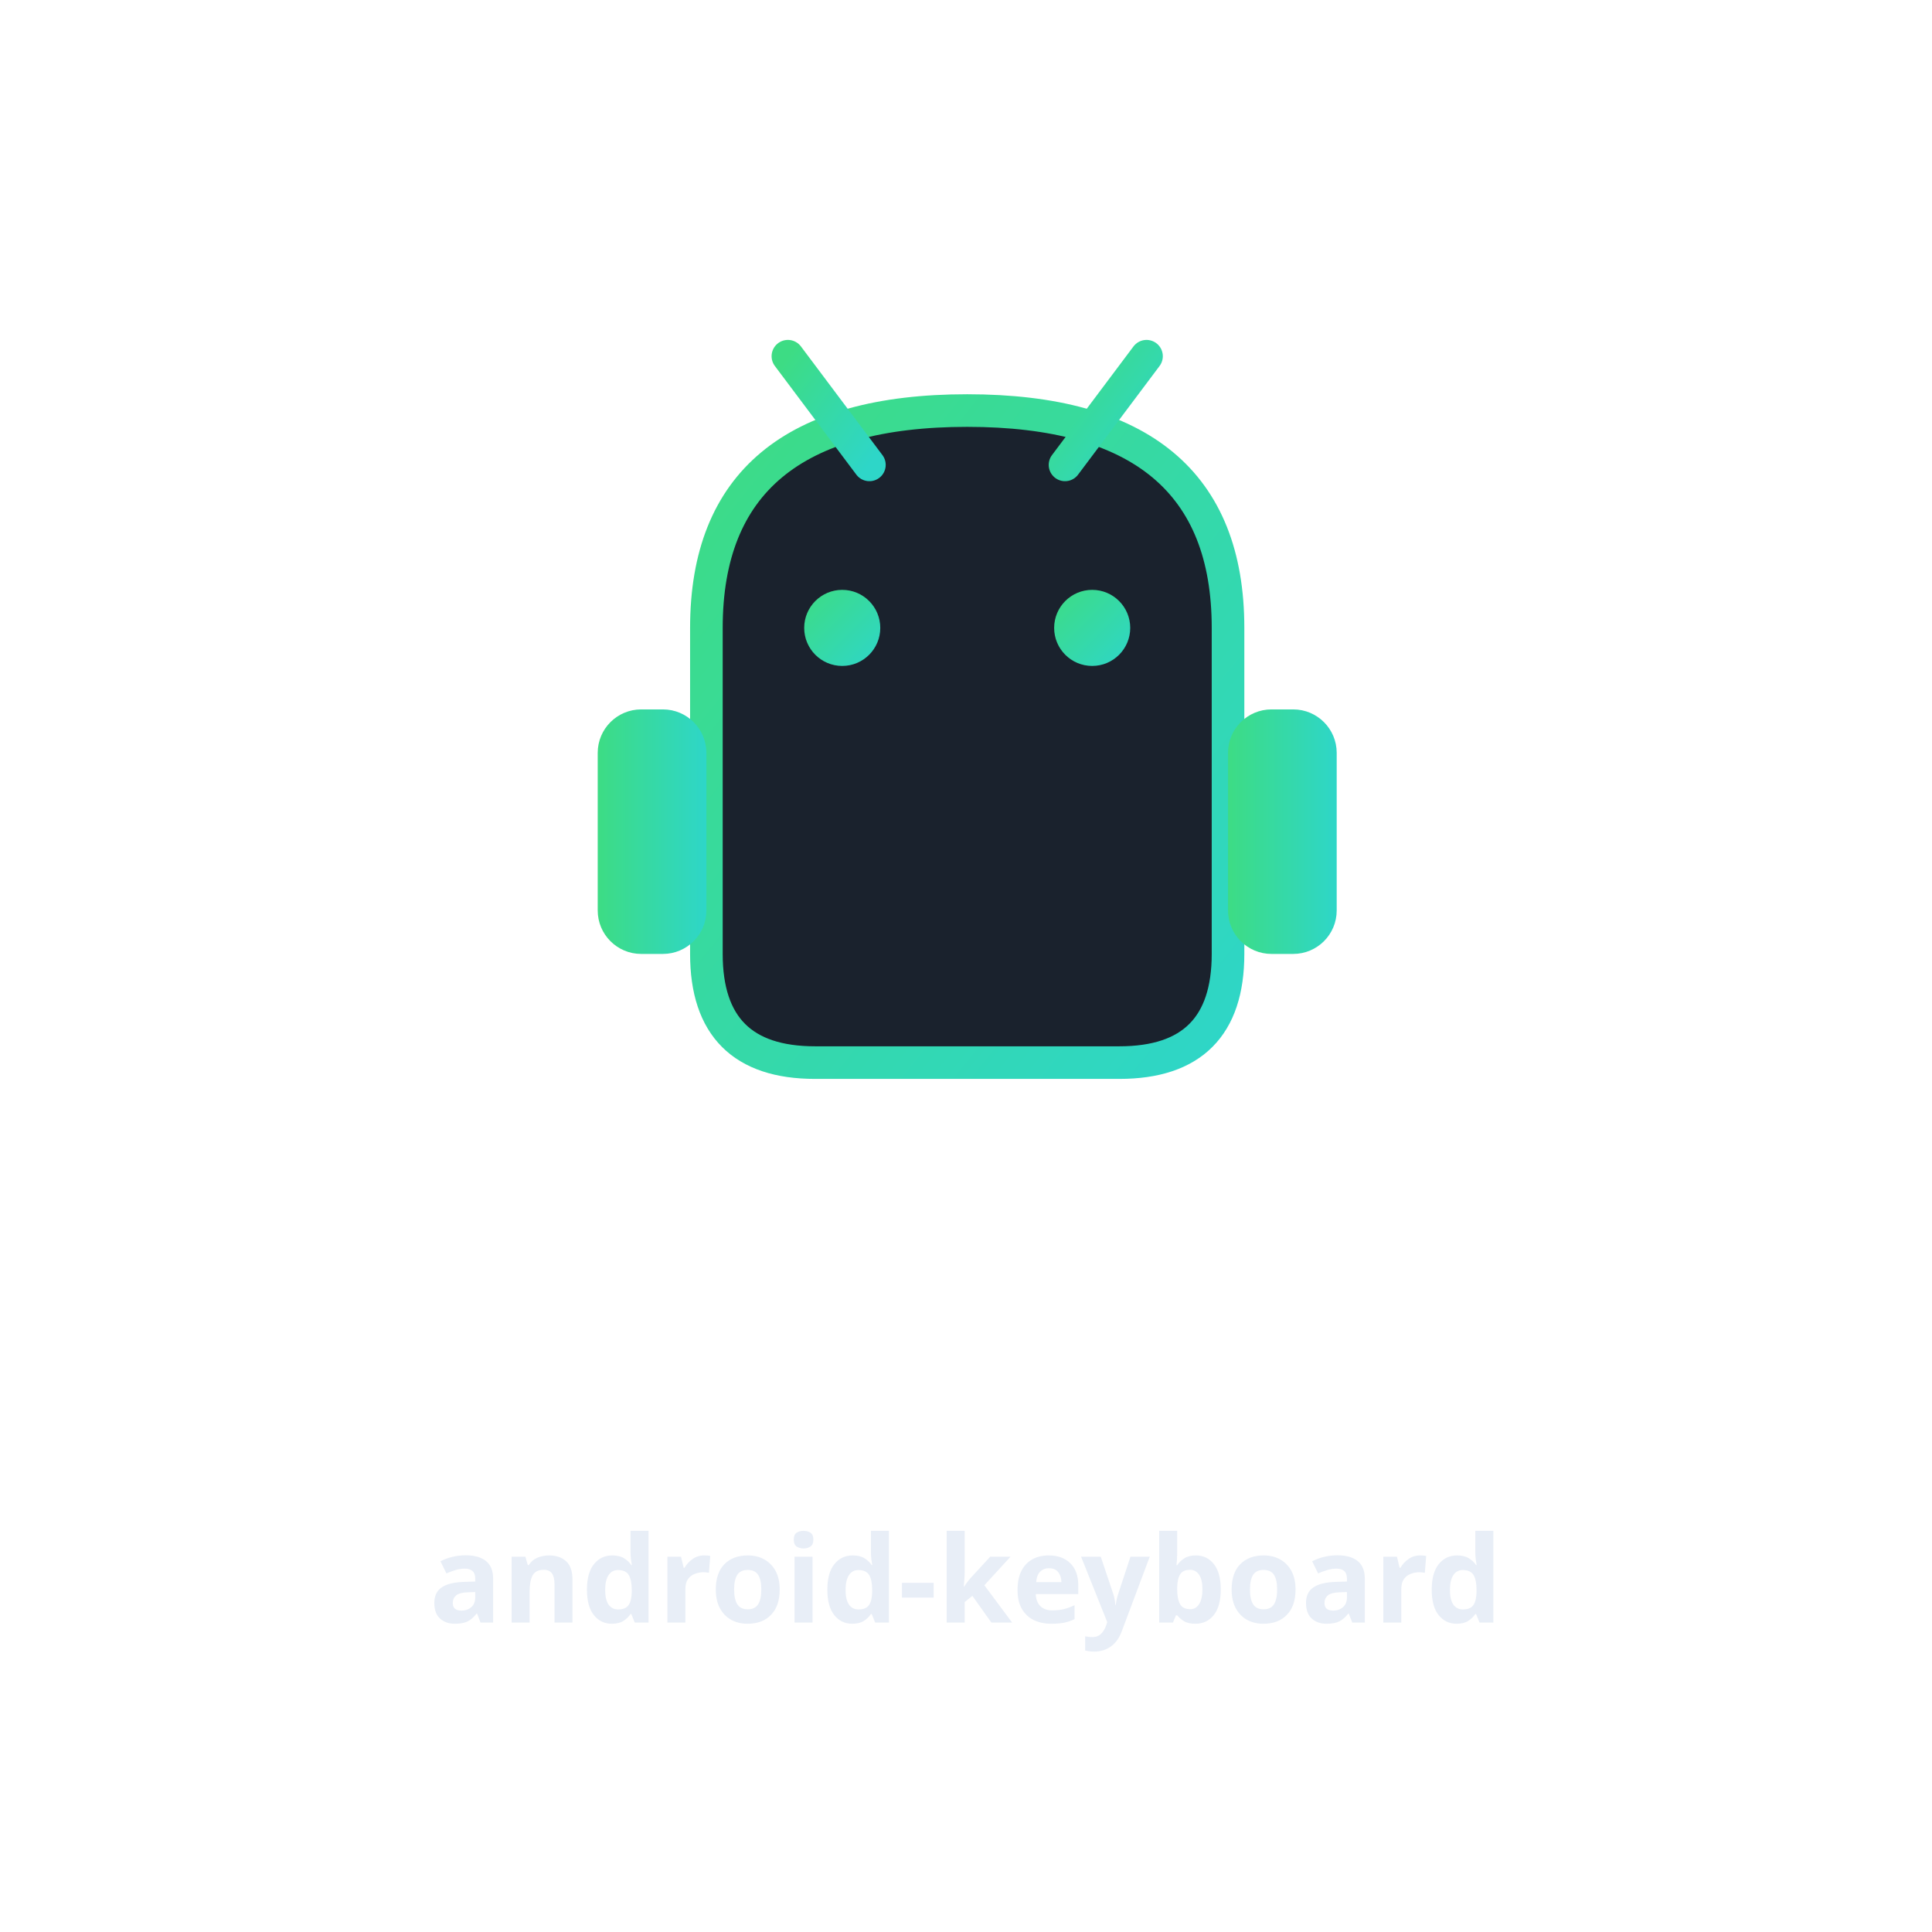
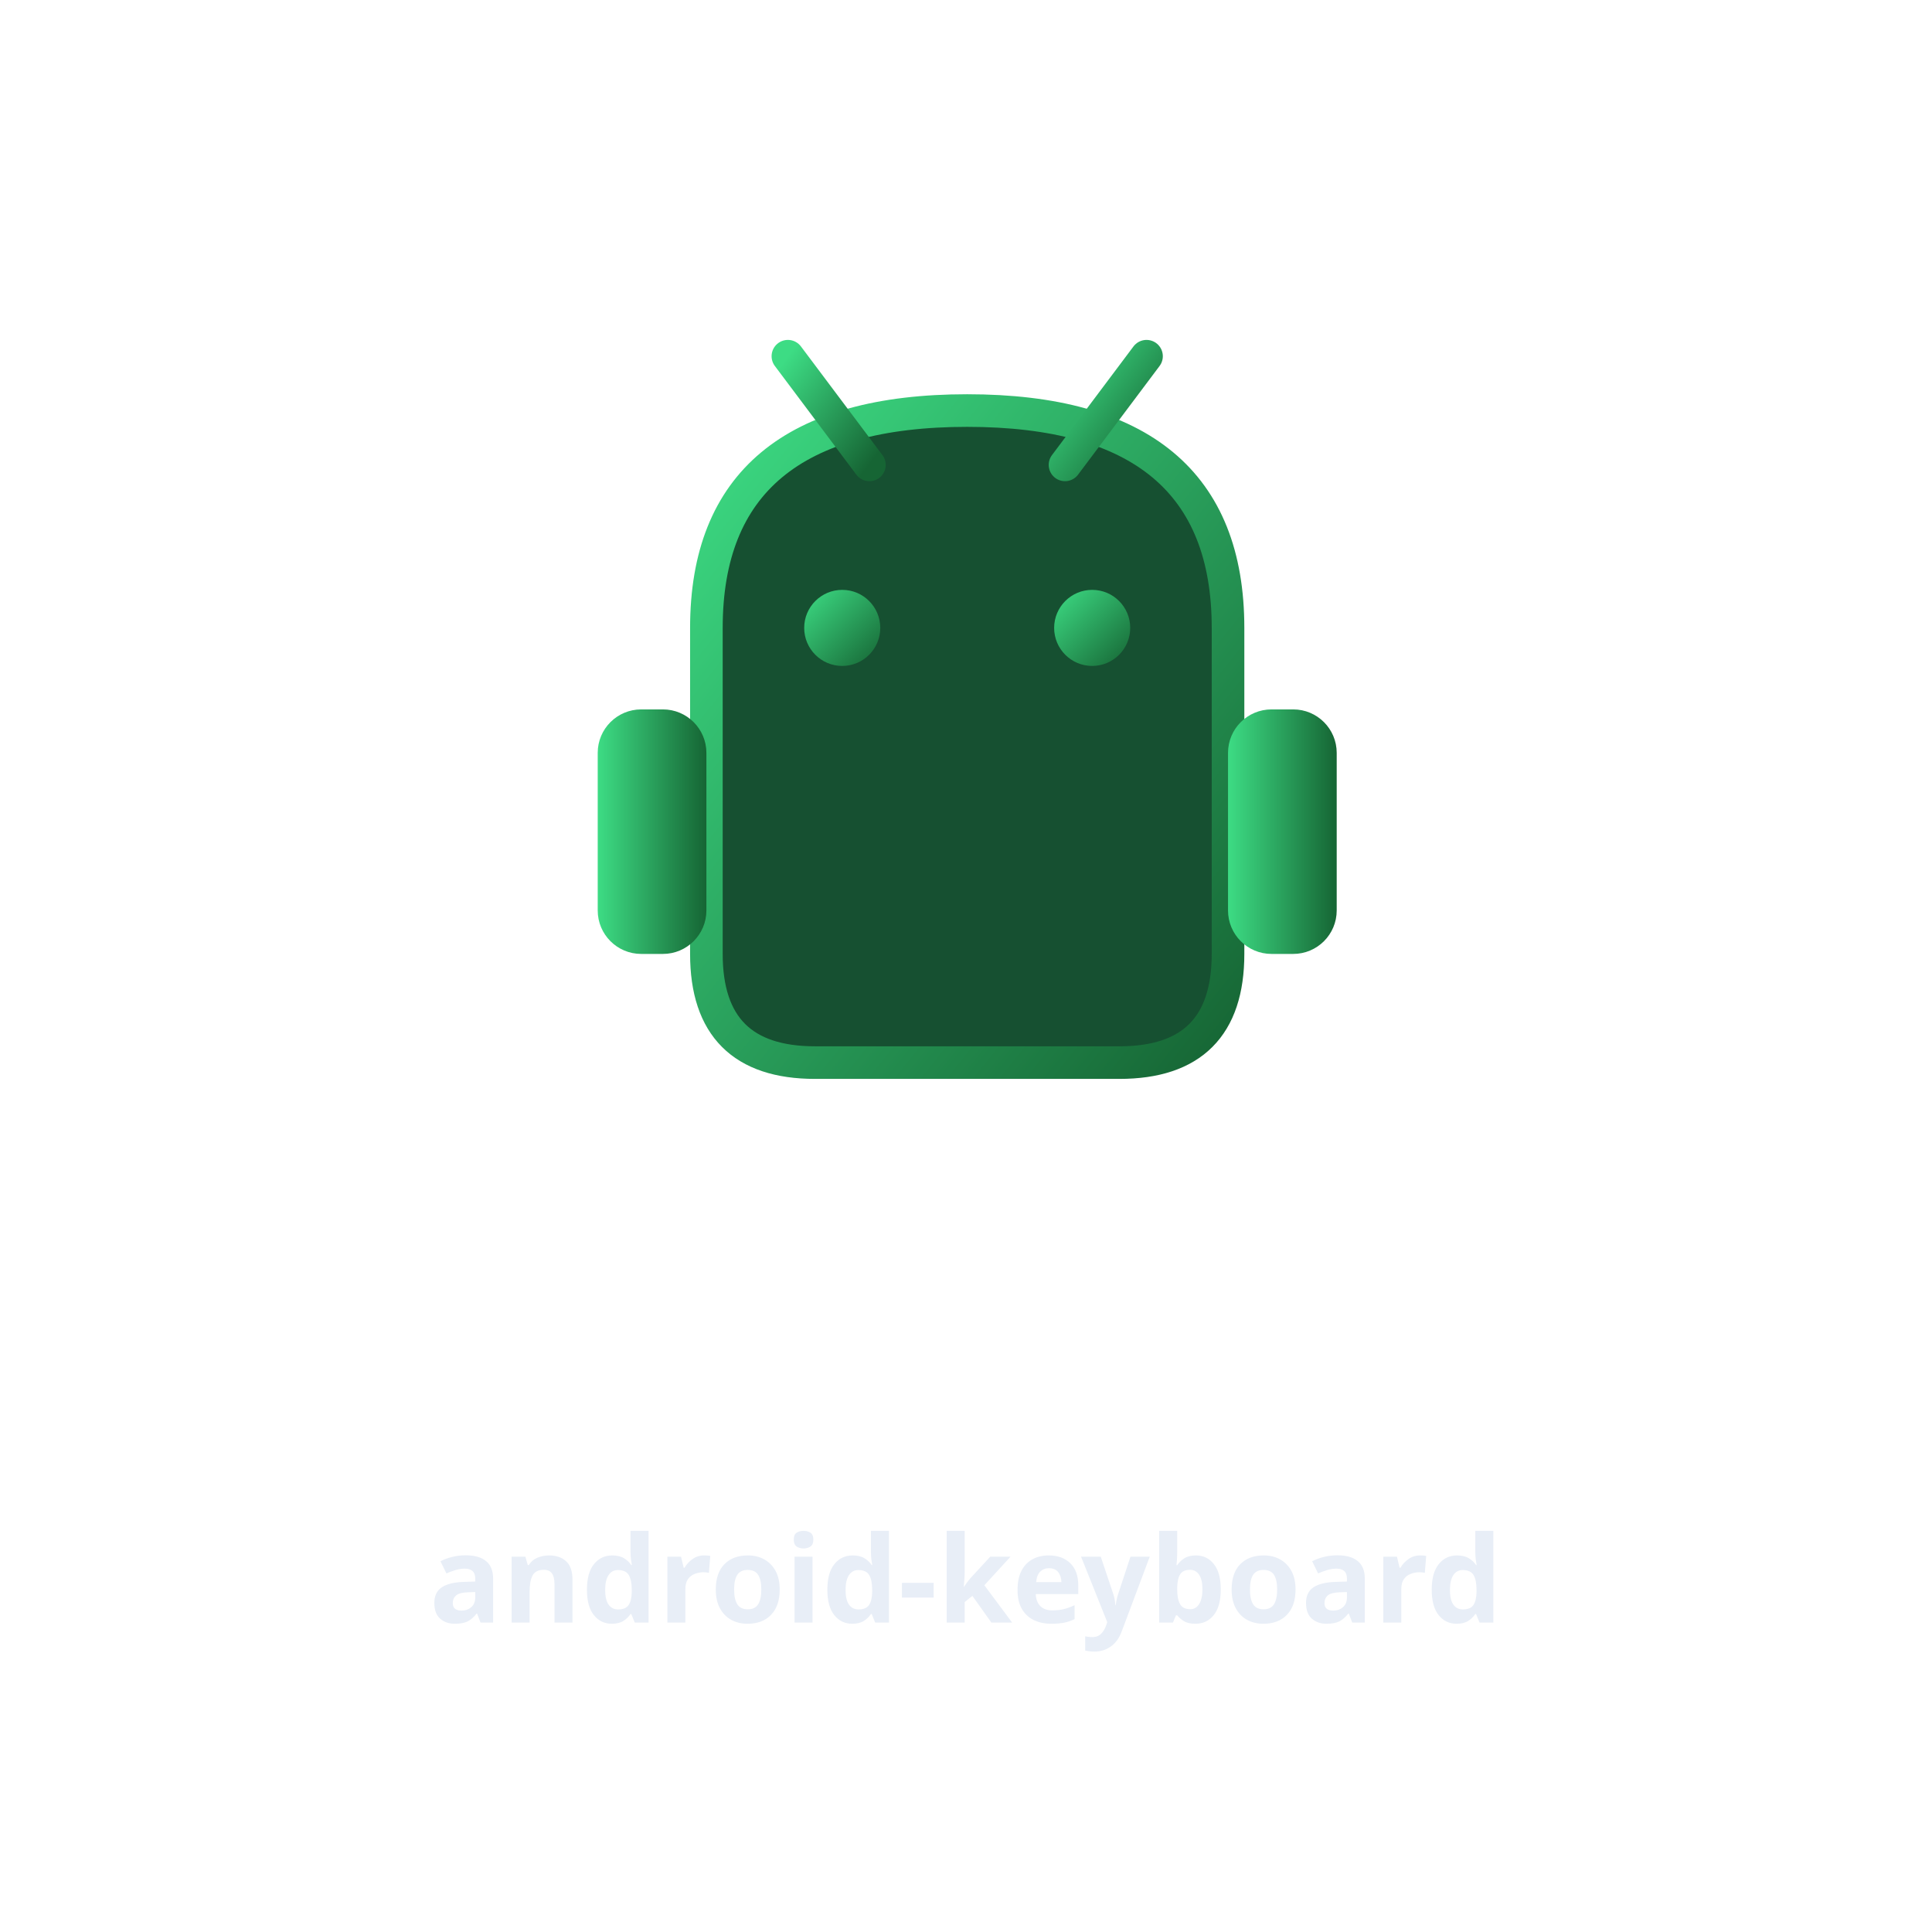
<svg xmlns="http://www.w3.org/2000/svg" viewBox="0 0 512 512" width="512" height="512" role="img" aria-label="android-keyboard">
  <defs>
    <linearGradient id="ac" x1="0" y1="0" x2="1" y2="1">
      <stop offset="0" stop-color="#3ddc84" />
-       <stop offset="1" stop-color="#2ed6c8" />
+       <stop offset="1" stop-color="#166534" />
    </linearGradient>
    <linearGradient id="gWarm" x1="0%" y1="0%" x2="100%" y2="0%">
      <stop offset="0%" stop-color="#3ddc84" />
-       <stop offset="100%" stop-color="#2ed6c8" />
+       <stop offset="100%" stop-color="#166534" />
    </linearGradient>
    <linearGradient id="canvasGrad" x1="0%" y1="0%" x2="100%" y2="100%">
-       <stop offset="0%" stop-color="#0a0e14" />
-       <stop offset="45%" stop-color="#151c28" />
-       <stop offset="100%" stop-color="#0c1820" />
-     </linearGradient>
-     <linearGradient id="bg" x1="0" y1="0" x2="1" y2="1">
-       <stop offset="0" stop-color="#1e1b4b" />
-       <stop offset="0.55" stop-color="#0f3a4a" />
-       <stop offset="1" stop-color="#0f766e" />
+       <stop offset="0%" stop-color="#0a1b14" />
+       <stop offset="45%" stop-color="#12442b" />
+       <stop offset="100%" stop-color="#071a12" />
    </linearGradient>
    <radialGradient id="glowA" cx="18%" cy="22%" r="55%">
-       <stop offset="0%" stop-color="#3ddc84" stop-opacity="0.22" />
+       <stop offset="0%" stop-color="#3ddc84" stop-opacity="0.28" />
      <stop offset="100%" stop-color="#3ddc84" stop-opacity="0" />
    </radialGradient>
    <radialGradient id="glowB" cx="88%" cy="78%" r="50%">
-       <stop offset="0%" stop-color="#2ed6c8" stop-opacity="0.20" />
-       <stop offset="100%" stop-color="#2ed6c8" stop-opacity="0" />
+       <stop offset="0%" stop-color="#166534" stop-opacity="0.24" />
+       <stop offset="100%" stop-color="#166534" stop-opacity="0" />
    </radialGradient>
  </defs>
  <g transform="translate(72 8) scale(0.72)">
-     <path d="M160 220 Q160 140 256 140 Q352 140 352 220 L352 340 Q352 380 312 380 L200 380 Q160 380 160 340 Z" fill="#1a222d" stroke="url(#ac)" stroke-width="12" />
+     <path d="M160 220 Q160 140 256 140 Q352 140 352 220 L352 340 Q352 380 312 380 L200 380 Q160 380 160 340 Z" fill="#165031" stroke="url(#ac)" stroke-width="12" />
    <circle cx="210" cy="220" r="14" fill="url(#ac)" />
    <circle cx="302" cy="220" r="14" fill="url(#ac)" />
    <line x1="190" y1="120" x2="220" y2="160" stroke="url(#ac)" stroke-width="12" stroke-linecap="round" />
    <line x1="322" y1="120" x2="292" y2="160" stroke="url(#ac)" stroke-width="12" stroke-linecap="round" />
    <rect x="120" y="250" width="40" height="90" rx="16" fill="url(#gWarm)" />
    <rect x="352" y="250" width="40" height="90" rx="16" fill="url(#gWarm)" />
  </g>
  <text x="256" y="430" text-anchor="middle" font-family="Segoe UI, system-ui, sans-serif" font-size="32" font-weight="700" fill="#e8eef7">android-keyboard</text>
</svg>
